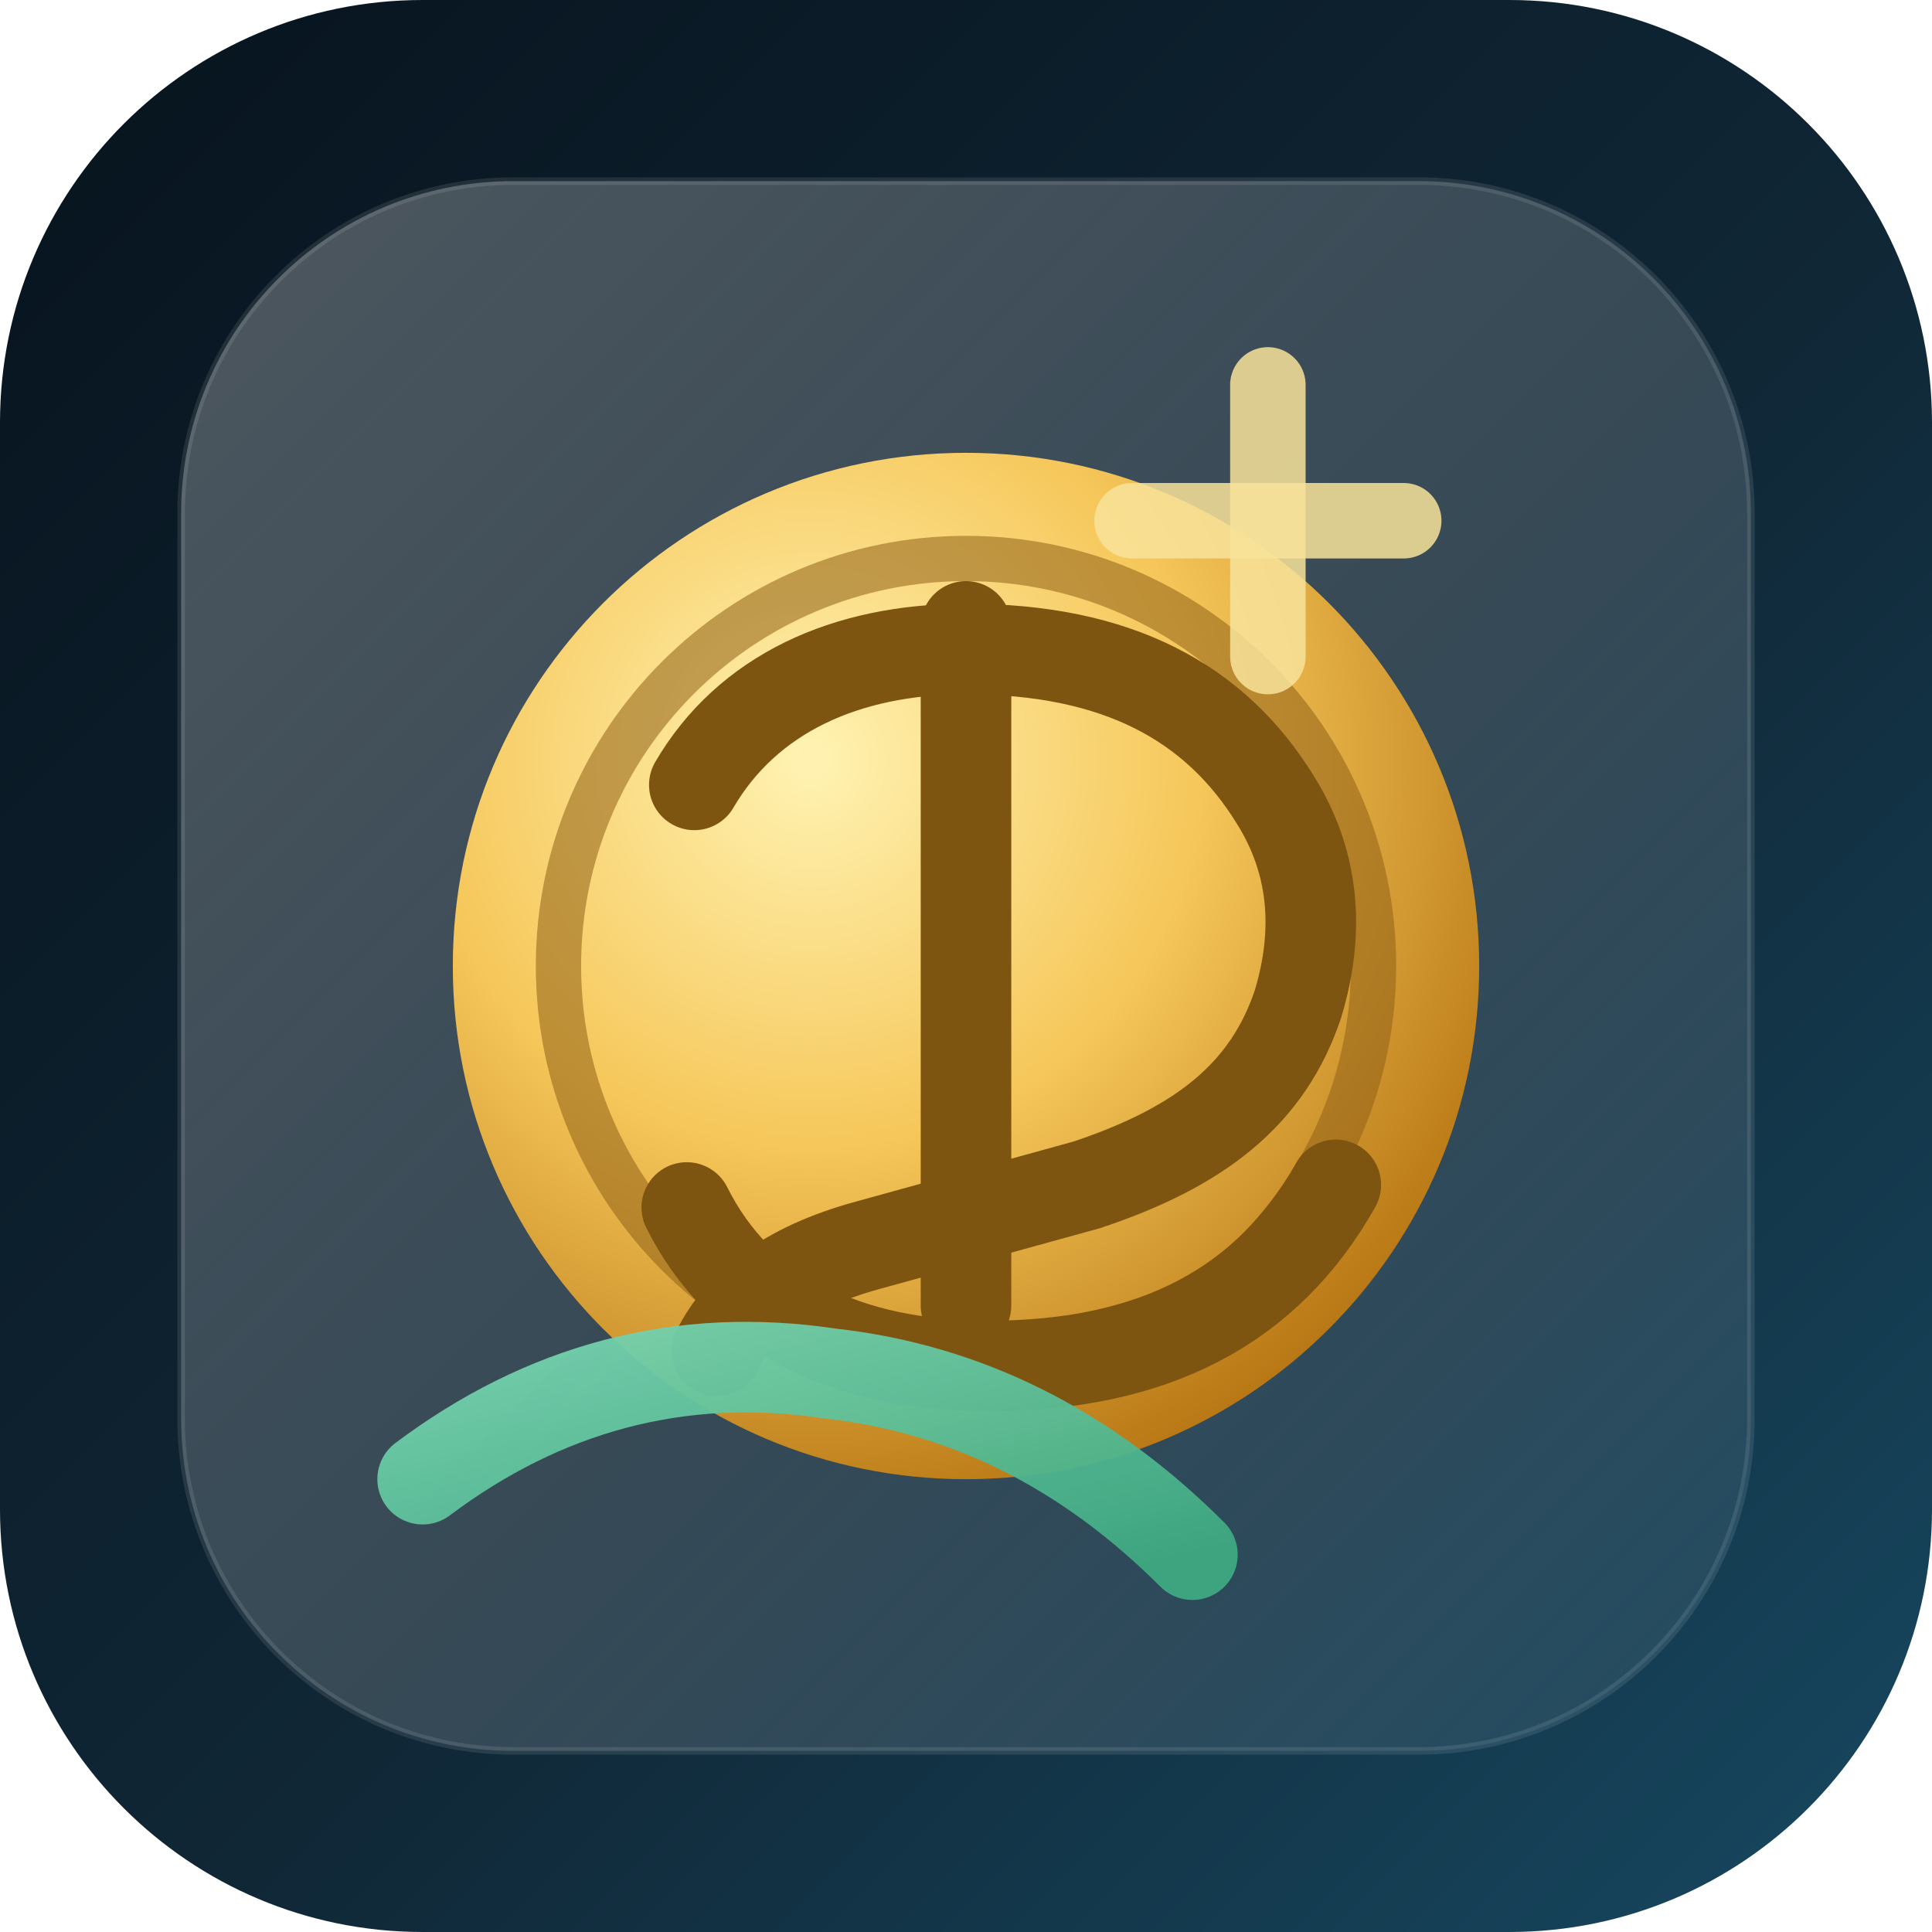
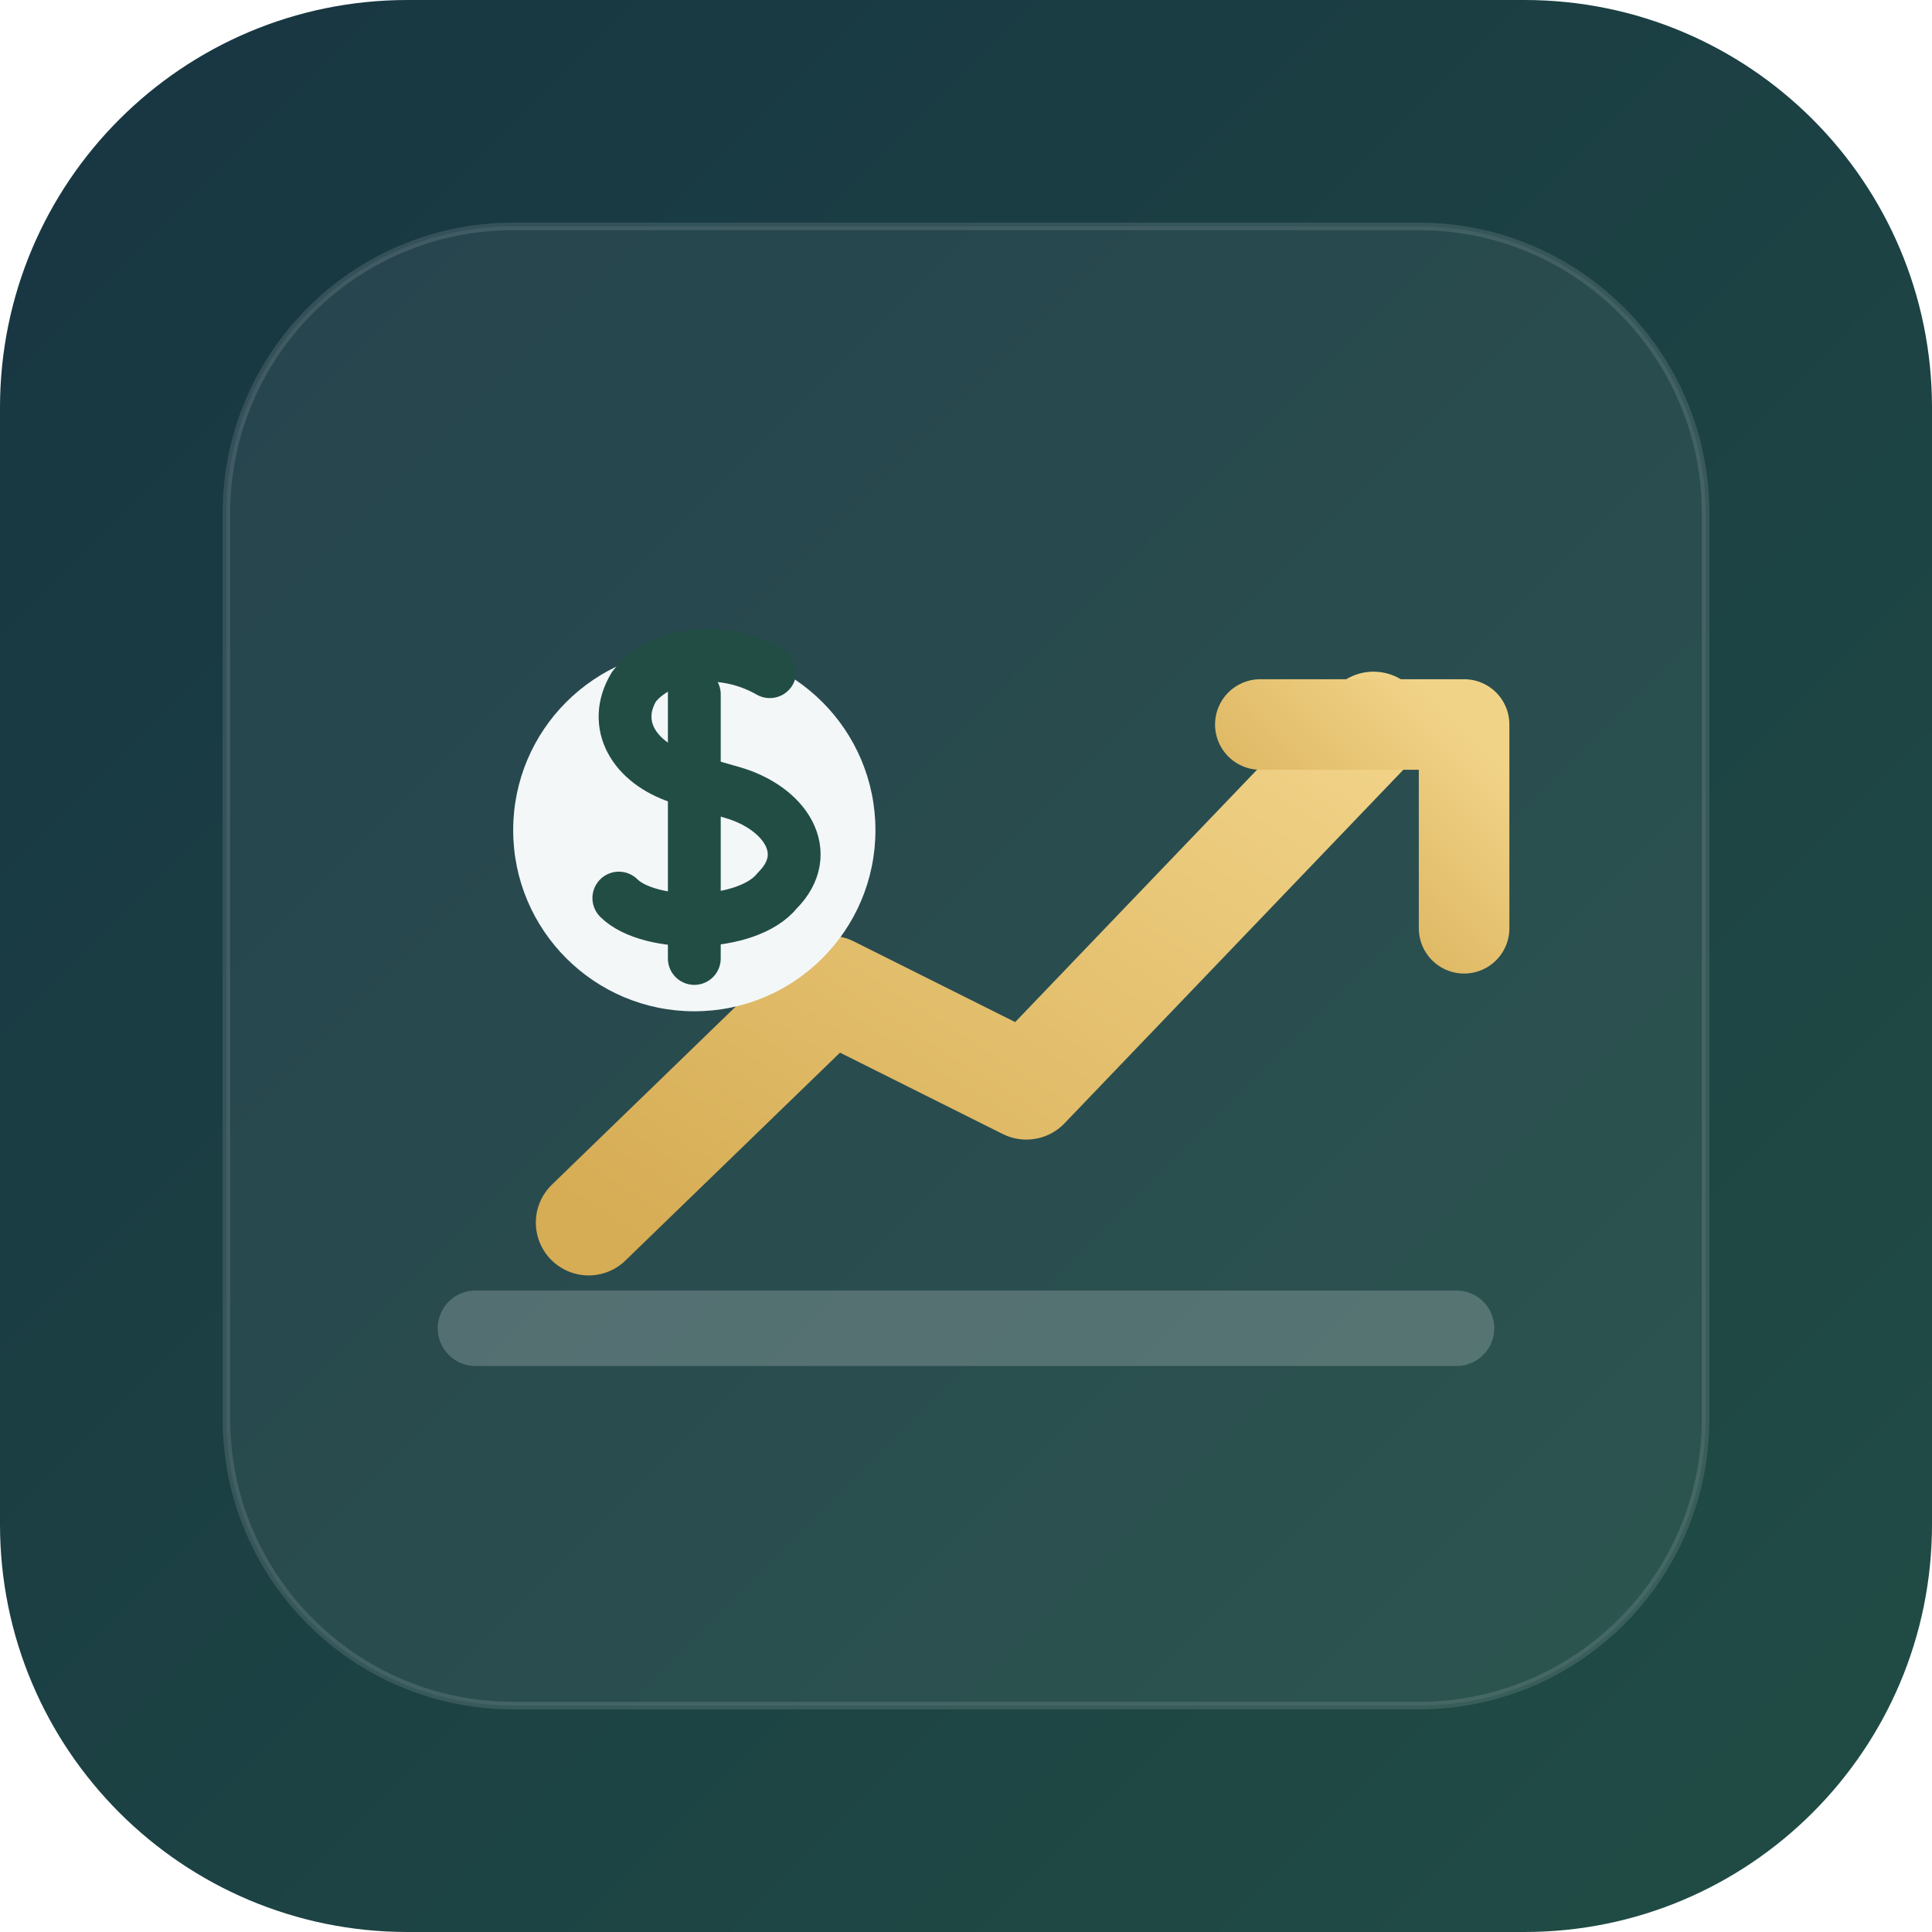
- <svg xmlns="http://www.w3.org/2000/svg" viewBox="0 0 256 256" role="img" aria-label="Picsou IA icon">
+ <svg xmlns="http://www.w3.org/2000/svg" viewBox="0 0 256 256" role="img" aria-label="Picsou IA performance icon">
  <defs>
    <linearGradient id="bg" x1="0" y1="0" x2="1" y2="1">
-       <stop offset="0%" stop-color="#07131d" />
-       <stop offset="55%" stop-color="#102736" />
-       <stop offset="100%" stop-color="#174962" />
+       <stop offset="0%" stop-color="#173542" />
+       <stop offset="100%" stop-color="#214d45" />
    </linearGradient>
-     <radialGradient id="gold" cx="35%" cy="30%" r="75%">
-       <stop offset="0%" stop-color="#fff3b3" />
-       <stop offset="50%" stop-color="#f6c75a" />
-       <stop offset="100%" stop-color="#b87714" />
-     </radialGradient>
-     <linearGradient id="glass" x1="0" y1="0" x2="1" y2="1">
-       <stop offset="0%" stop-color="rgba(255,255,255,0.28)" />
-       <stop offset="100%" stop-color="rgba(255,255,255,0.06)" />
-     </linearGradient>
-     <linearGradient id="mint" x1="0" y1="0" x2="1" y2="1">
-       <stop offset="0%" stop-color="#74d2ae" />
-       <stop offset="100%" stop-color="#3ea981" />
+     <linearGradient id="rise" x1="0" y1="1" x2="1" y2="0">
+       <stop offset="0%" stop-color="#d6ac54" />
+       <stop offset="100%" stop-color="#f1d388" />
    </linearGradient>
  </defs>
-   <rect width="256" height="256" rx="56" fill="url(#bg)" />
-   <rect x="24" y="24" width="208" height="208" rx="44" fill="url(#glass)" stroke="rgba(255,255,255,0.10)" />
-   <circle cx="128" cy="128" r="68" fill="url(#gold)" />
-   <circle cx="128" cy="128" r="54" fill="none" stroke="#8f6115" stroke-width="6" opacity="0.55" />
-   <path d="M128 83v90" stroke="#7e5411" stroke-width="12" stroke-linecap="round" />
-   <path d="M92 104c7-12 20-18 36-18 20 0 33 7 41 20 5 8 6 17 3 27-4 12-13 19-28 24l-29 8c-11 3-17 8-20 14" stroke="#7e5411" stroke-width="12" stroke-linecap="round" fill="none" />
-   <path d="M91 160c7 14 21 21 40 21 22 0 37-8 46-24" stroke="#7e5411" stroke-width="12" stroke-linecap="round" fill="none" />
-   <path d="M56 196c16-12 34-17 54-14 18 2 34 10 48 24" stroke="url(#mint)" stroke-width="12" stroke-linecap="round" fill="none" opacity="0.95" />
-   <path d="M150 69h36" stroke="#f8e39a" stroke-width="10" stroke-linecap="round" opacity="0.85" />
-   <path d="M168 51v36" stroke="#f8e39a" stroke-width="10" stroke-linecap="round" opacity="0.85" />
+   <rect width="256" height="256" rx="54" fill="url(#bg)" />
+   <rect x="30" y="30" width="196" height="196" rx="38" fill="rgba(255,255,255,0.06)" stroke="rgba(255,255,255,0.12)" />
+   <path d="M63 176h130" stroke="rgba(255,255,255,0.20)" stroke-width="10" stroke-linecap="round" />
+   <path d="M78 162 110 131 136 144 182 96" fill="none" stroke="url(#rise)" stroke-width="14" stroke-linecap="round" stroke-linejoin="round" />
+   <path d="M167 96h27v27" fill="none" stroke="url(#rise)" stroke-width="12" stroke-linecap="round" stroke-linejoin="round" />
+   <circle cx="92" cy="110" r="24" fill="#f3f7f8" />
+   <path d="M82 119c4 4 17 4 21-1 5-5 1-11-6-13l-7-2c-6-2-9-7-6-12 3-4 11-6 18-2" fill="none" stroke="#214d45" stroke-width="7" stroke-linecap="round" stroke-linejoin="round" />
+   <path d="M92 92v35" stroke="#214d45" stroke-width="7" stroke-linecap="round" />
</svg>
